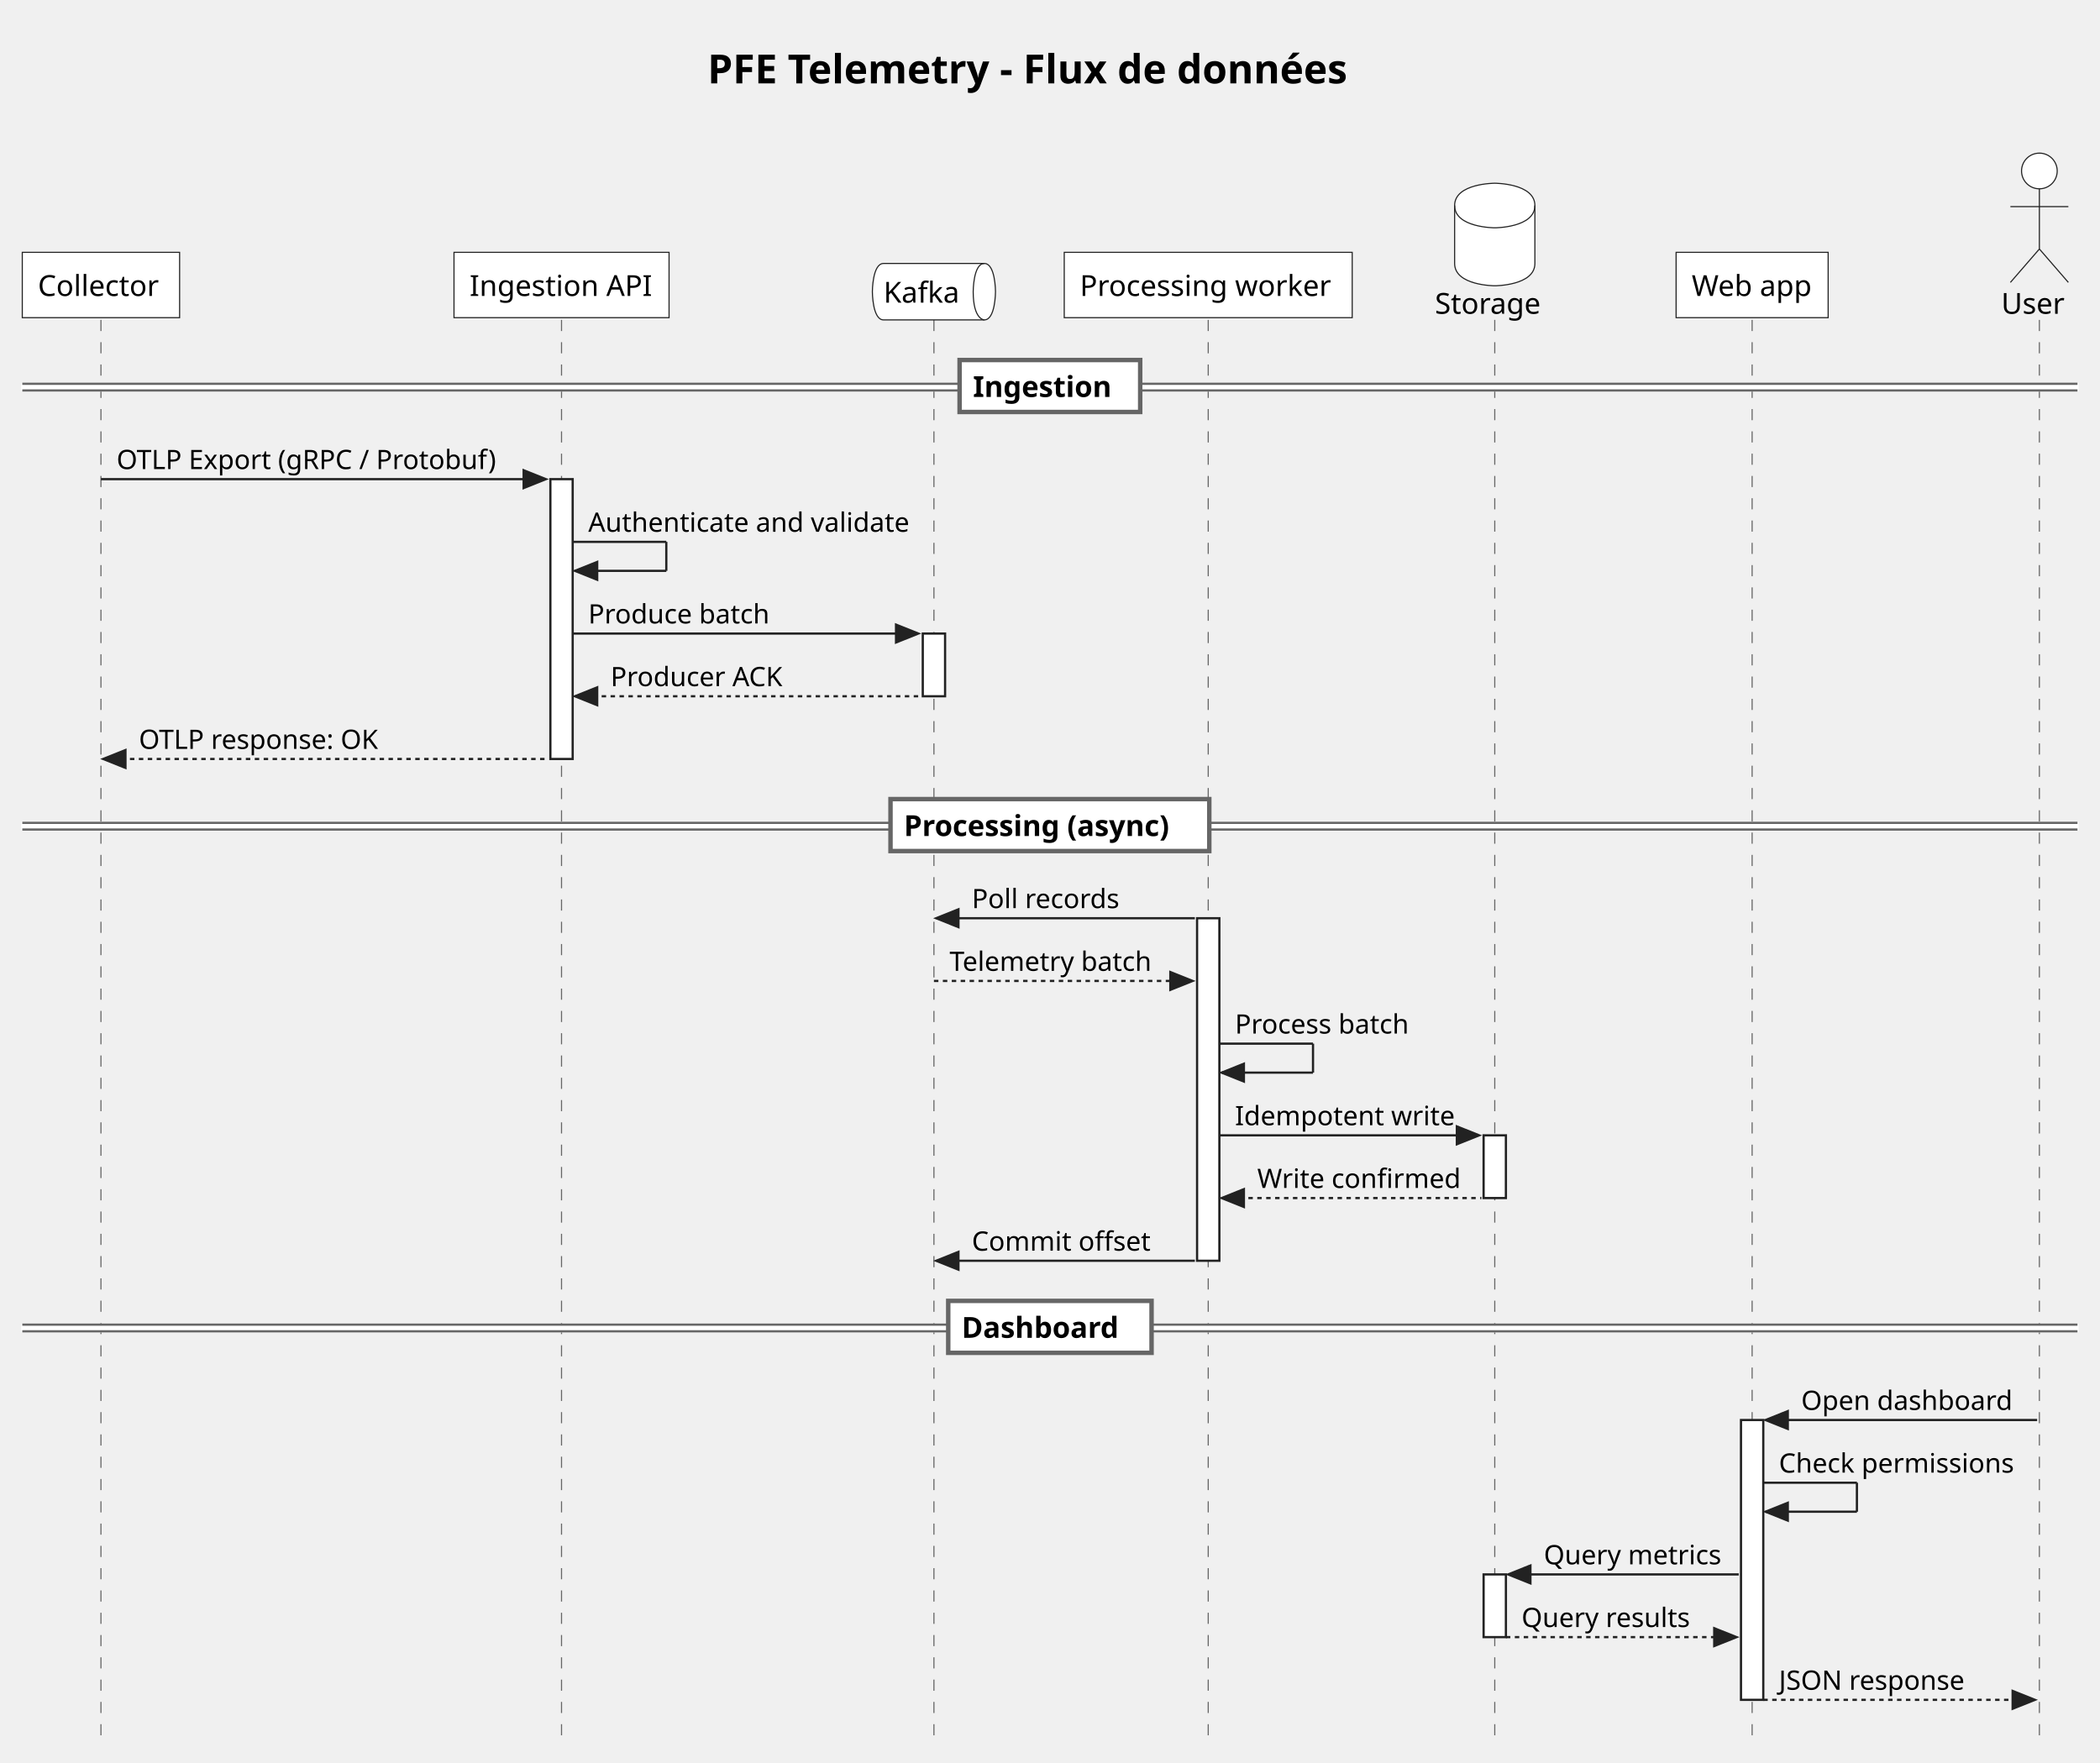
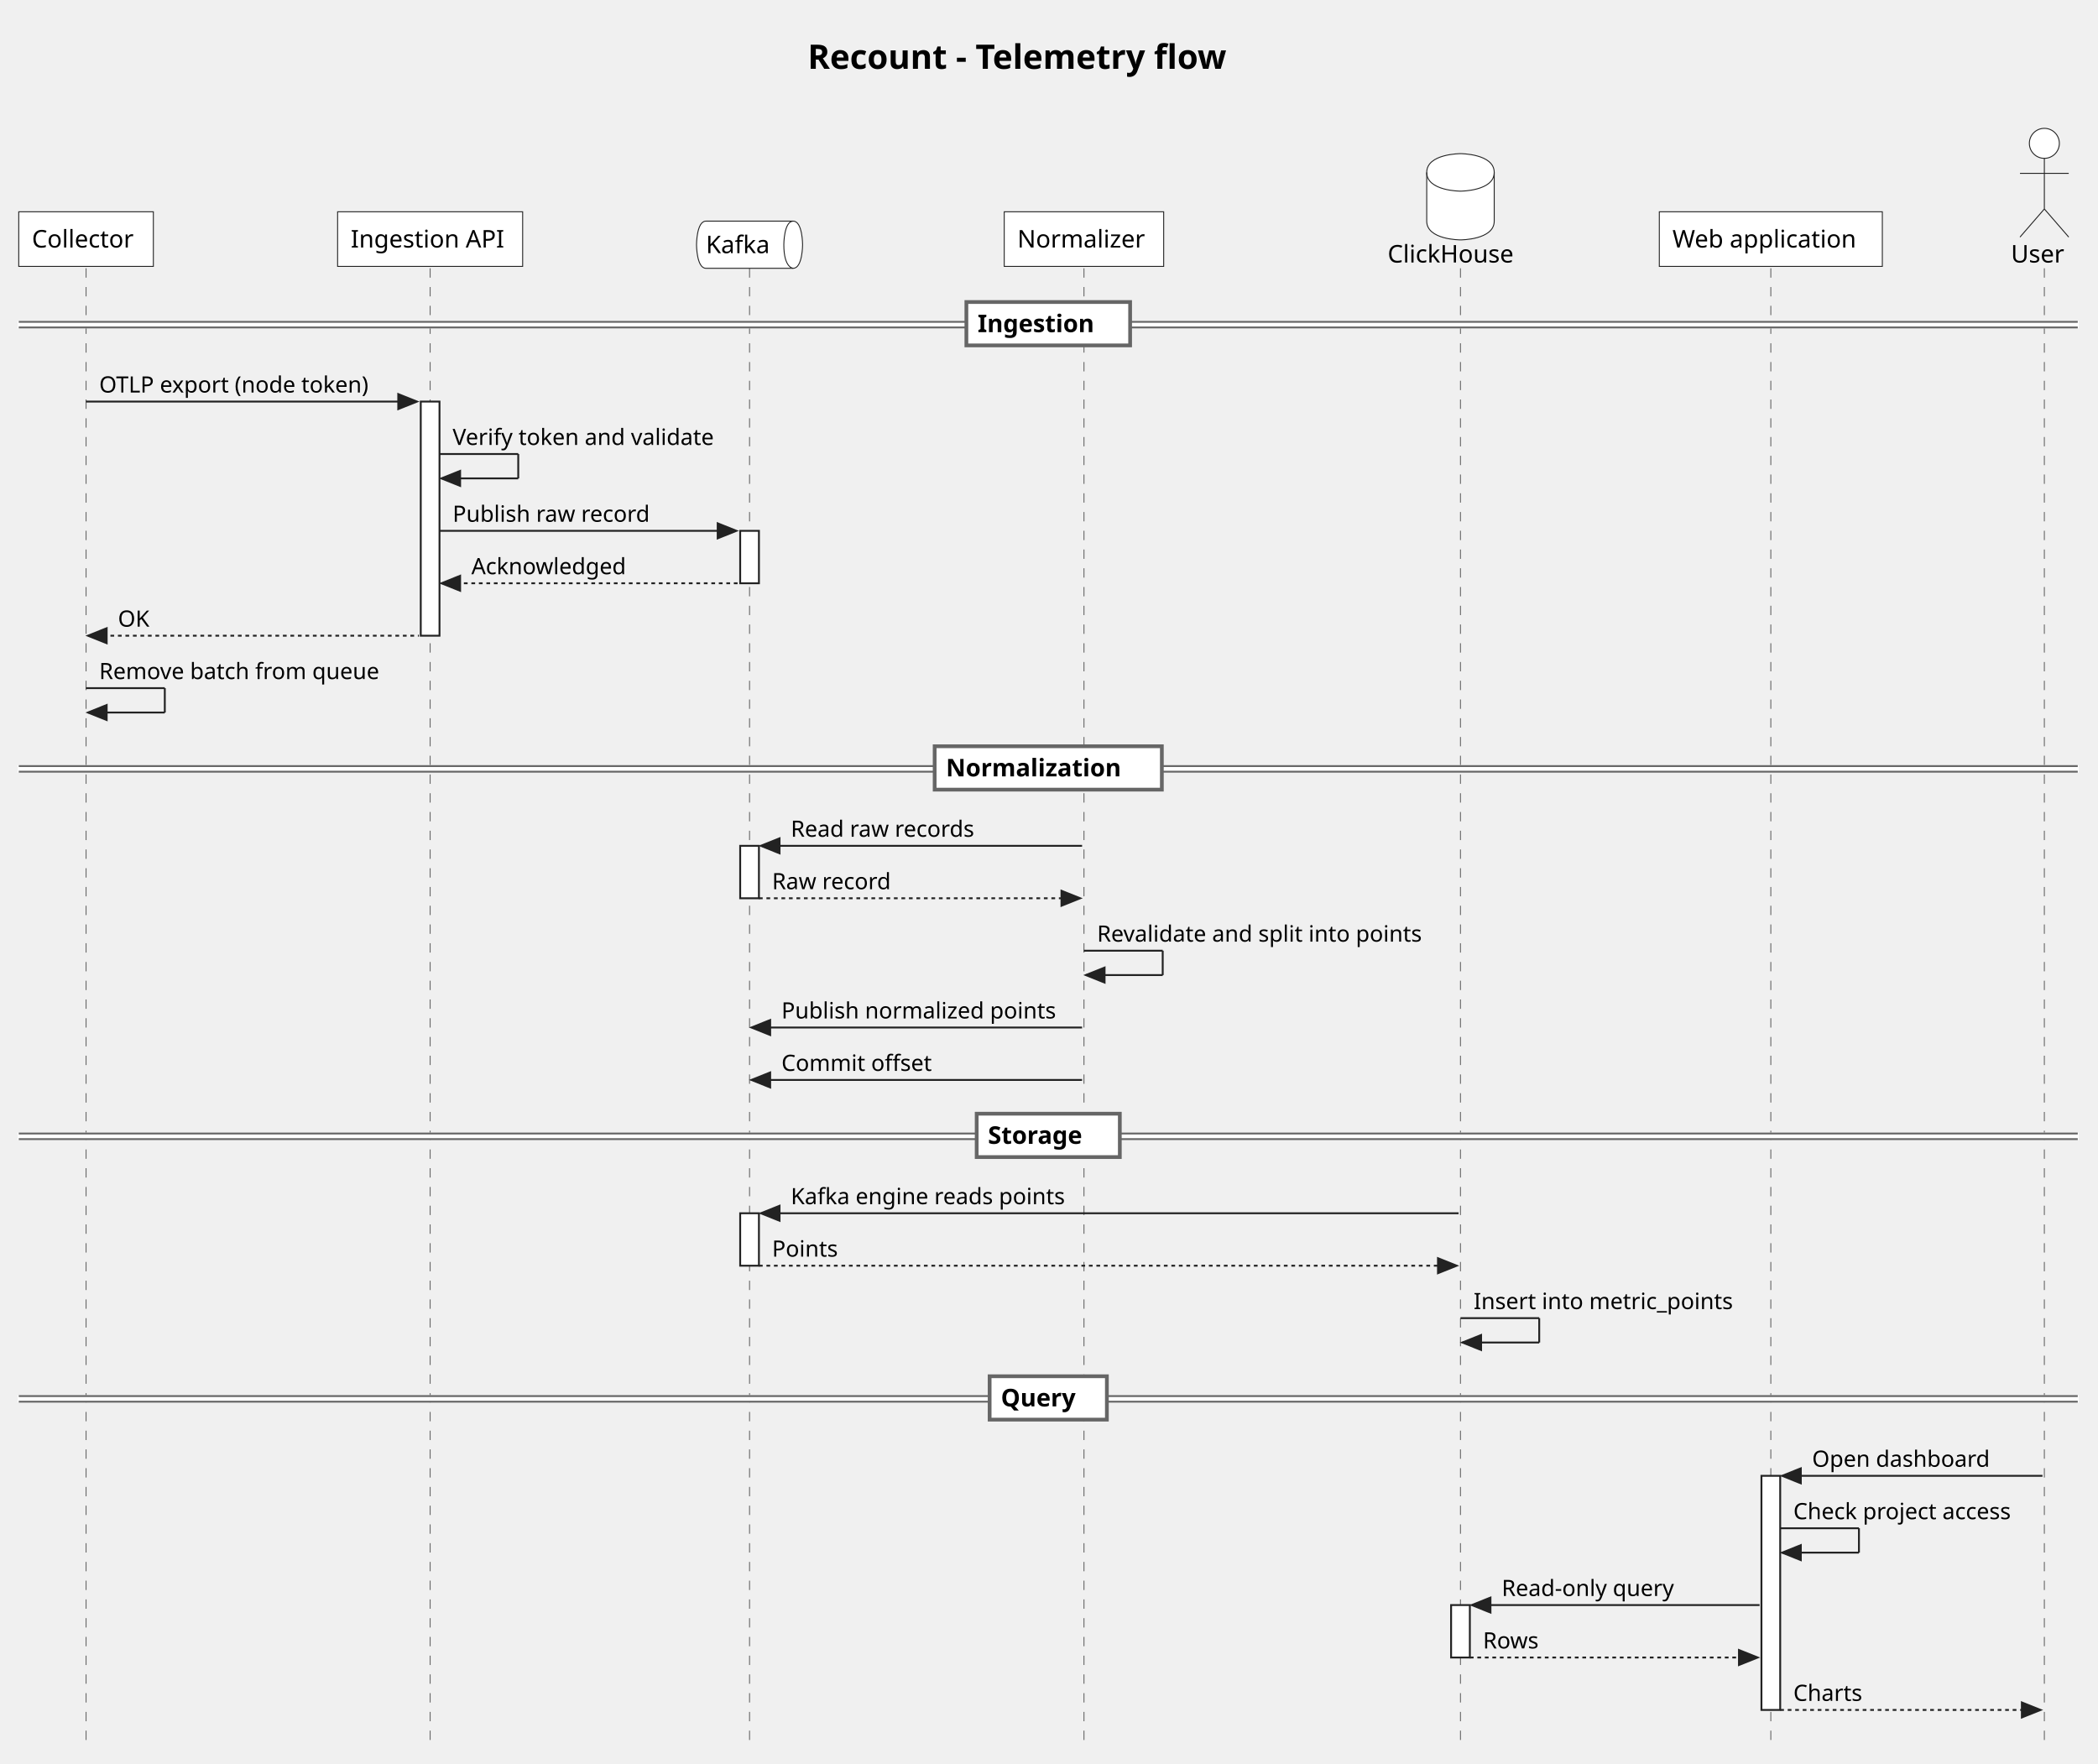
- <svg xmlns="http://www.w3.org/2000/svg" contentStyleType="text/css" data-diagram-type="SEQUENCE" height="1318.333px" preserveAspectRatio="none" style="width:1570px;height:1318px;background:#FFFFFF;" version="1.1" viewBox="0 0 1570 1318" width="1570px" zoomAndPan="magnify">
+ <svg xmlns="http://www.w3.org/2000/svg" version="1.1" data-diagram-type="SEQUENCE" style="width:1865px;height:1568px;background:#FFFFFF;" width="1865px" height="1568.333px" viewBox="0 0 1865 1568" zoomAndPan="magnify" preserveAspectRatio="none" contentStyleType="text/css">
  <defs />
-   <g>
-     <g class="title" data-source-line="4">
-       <text fill="#000000" font-family="sans-serif" font-size="30" font-weight="700" lengthAdjust="spacing" textLength="510.234" x="528.971" y="62.337">PFE Telemetry - Flux de données</text>
+   <g font-family="sans-serif" lengthAdjust="spacing">
+     <g class="title" data-source-line="86">
+       <text x="717.963" y="61.18" fill="#000" font-size="30" textLength="426.079" font-weight="700">Recount - Telemetry flow</text>
    </g>
    <g>
-       <rect fill="#000000" fill-opacity="0" height="1061.761" width="13.333" x="69.637" y="239.183" />
-       <line style="stroke:#666666;stroke-width:0.833;stroke-dasharray:8.333,8.333;" x1="75.47" x2="75.47" y1="239.183" y2="1300.944" />
+       <rect x="70.663" y="238.477" width="13.333" height="1311.563" fill="#000" fill-opacity="0" />
+       <line x1="76.496" y1="238.477" x2="76.496" y2="1550.039" style="stroke:#666;stroke-width:0.833;stroke-dasharray:8.333,8.333;" />
    </g>
    <g>
-       <rect fill="#000000" fill-opacity="0" height="1061.761" width="13.333" x="413.976" y="239.183" />
-       <line style="stroke:#666666;stroke-width:0.833;stroke-dasharray:8.333,8.333;" x1="419.809" x2="419.809" y1="239.183" y2="1300.944" />
+       <rect x="376.525" y="238.477" width="13.333" height="1311.563" fill="#000" fill-opacity="0" />
+       <line x1="382.359" y1="238.477" x2="382.359" y2="1550.039" style="stroke:#666;stroke-width:0.833;stroke-dasharray:8.333,8.333;" />
    </g>
    <g>
-       <rect fill="#FFFFFF" height="209.219" style="stroke:#222222;stroke-width:1.667;" width="16.667" x="411.476" y="358.255" />
+       <rect x="374.025" y="356.979" width="16.667" height="208.125" fill="#FFF" style="stroke:#222;stroke-width:1.667;" />
    </g>
    <g>
-       <rect fill="#000000" fill-opacity="0" height="1061.761" width="13.333" x="692.39" y="239.183" />
-       <line style="stroke:#666666;stroke-width:0.833;stroke-dasharray:8.333,8.333;" x1="698.224" x2="698.224" y1="239.183" y2="1300.944" />
+       <rect x="660.477" y="238.477" width="13.333" height="1311.563" fill="#000" fill-opacity="0" />
+       <line x1="666.311" y1="238.477" x2="666.311" y2="1550.039" style="stroke:#666;stroke-width:0.833;stroke-dasharray:8.333,8.333;" />
    </g>
    <g>
-       <rect fill="#FFFFFF" height="46.888" style="stroke:#222222;stroke-width:1.667;" width="16.667" x="689.89" y="473.698" />
+       <rect x="657.977" y="471.875" width="16.667" height="46.615" fill="#FFF" style="stroke:#222;stroke-width:1.667;" />
    </g>
    <g>
-       <rect fill="#000000" fill-opacity="0" height="1061.761" width="13.333" x="897.462" y="239.183" />
-       <line style="stroke:#666666;stroke-width:0.833;stroke-dasharray:8.333,8.333;" x1="903.295" x2="903.295" y1="239.183" y2="1300.944" />
+       <rect x="657.977" y="751.888" width="16.667" height="46.615" fill="#FFF" style="stroke:#222;stroke-width:1.667;" />
    </g>
    <g>
-       <rect fill="#FFFFFF" height="256.107" style="stroke:#222222;stroke-width:1.667;" width="16.667" x="894.962" y="686.546" />
+       <rect x="657.977" y="1078.516" width="16.667" height="46.615" fill="#FFF" style="stroke:#222;stroke-width:1.667;" />
    </g>
    <g>
-       <rect fill="#000000" fill-opacity="0" height="1061.761" width="13.333" x="1111.674" y="239.183" />
-       <line style="stroke:#666666;stroke-width:0.833;stroke-dasharray:8.333,8.333;" x1="1117.508" x2="1117.508" y1="239.183" y2="1300.944" />
+       <rect x="957.743" y="238.477" width="13.333" height="1311.563" fill="#000" fill-opacity="0" />
+       <line x1="963.576" y1="238.477" x2="963.576" y2="1550.039" style="stroke:#666;stroke-width:0.833;stroke-dasharray:8.333,8.333;" />
    </g>
    <g>
-       <rect fill="#FFFFFF" height="46.888" style="stroke:#222222;stroke-width:1.667;" width="16.667" x="1109.174" y="848.877" />
+       <rect x="1292.443" y="238.477" width="13.333" height="1311.563" fill="#000" fill-opacity="0" />
+       <line x1="1298.277" y1="238.477" x2="1298.277" y2="1550.039" style="stroke:#666;stroke-width:0.833;stroke-dasharray:8.333,8.333;" />
    </g>
    <g>
-       <rect fill="#FFFFFF" height="46.888" style="stroke:#222222;stroke-width:1.667;" width="16.667" x="1109.174" y="1177.168" />
+       <rect x="1289.943" y="1426.81" width="16.667" height="46.615" fill="#FFF" style="stroke:#222;stroke-width:1.667;" />
    </g>
    <g>
-       <rect fill="#000000" fill-opacity="0" height="1061.761" width="13.333" x="1304.093" y="239.183" />
-       <line style="stroke:#666666;stroke-width:0.833;stroke-dasharray:8.333,8.333;" x1="1309.926" x2="1309.926" y1="239.183" y2="1300.944" />
+       <rect x="1568.329" y="238.477" width="13.333" height="1311.563" fill="#000" fill-opacity="0" />
+       <line x1="1574.162" y1="238.477" x2="1574.162" y2="1550.039" style="stroke:#666;stroke-width:0.833;stroke-dasharray:8.333,8.333;" />
    </g>
    <g>
-       <rect fill="#FFFFFF" height="209.219" style="stroke:#222222;stroke-width:1.667;" width="16.667" x="1301.593" y="1061.725" />
+       <rect x="1565.829" y="1311.914" width="16.667" height="208.125" fill="#FFF" style="stroke:#222;stroke-width:1.667;" />
    </g>
    <g>
-       <rect fill="#000000" fill-opacity="0" height="1061.761" width="13.333" x="1518.846" y="239.183" />
-       <line style="stroke:#666666;stroke-width:0.833;stroke-dasharray:8.333,8.333;" x1="1524.679" x2="1524.679" y1="239.183" y2="1300.944" />
+       <rect x="1811.48" y="238.477" width="13.333" height="1311.563" fill="#000" fill-opacity="0" />
+       <line x1="1817.313" y1="238.477" x2="1817.313" y2="1550.039" style="stroke:#666;stroke-width:0.833;stroke-dasharray:8.333,8.333;" />
    </g>
-     <rect fill="#FFFFFF" height="48.851" style="stroke:#222222;stroke-width:0.833;" width="117.607" x="16.667" y="188.665" />
-     <text fill="#000000" font-family="sans-serif" font-size="21.667" lengthAdjust="spacing" textLength="94.273" x="28.333" y="221.279">Collector</text>
-     <rect fill="#FFFFFF" height="48.851" style="stroke:#222222;stroke-width:0.833;" width="160.792" x="339.413" y="188.665" />
-     <text fill="#000000" font-family="sans-serif" font-size="21.667" lengthAdjust="spacing" textLength="137.458" x="351.08" y="221.279">Ingestion API</text>
-     <path d="M660.538,196.999 L735.91,196.999 C744.243,196.999 744.243,218.091 744.243,218.091 C744.243,218.091 744.243,239.183 735.91,239.183 L660.538,239.183 C652.205,239.183 652.205,218.091 652.205,218.091 C652.205,218.091 652.205,196.999 660.538,196.999" fill="#FFFFFF" style="stroke:#222222;stroke-width:0.833;" />
-     <path d="M735.91,196.999 C727.577,196.999 727.577,218.091 727.577,218.091 C727.577,239.183 735.91,239.183 735.91,239.183" fill="none" style="stroke:#222222;stroke-width:0.833;" />
-     <text fill="#000000" font-family="sans-serif" font-size="21.667" lengthAdjust="spacing" textLength="58.705" x="660.538" y="226.279">Kafka</text>
-     <rect fill="#FFFFFF" height="48.851" style="stroke:#222222;stroke-width:0.833;" width="215.286" x="795.652" y="188.665" />
-     <text fill="#000000" font-family="sans-serif" font-size="21.667" lengthAdjust="spacing" textLength="191.953" x="807.319" y="221.279">Processing worker</text>
-     <text fill="#000000" font-family="sans-serif" font-size="21.667" lengthAdjust="spacing" textLength="79.494" x="1072.761" y="234.613">Storage</text>
-     <path d="M1087.508,153.665 C1087.508,136.999 1117.508,136.999 1117.508,136.999 C1117.508,136.999 1147.508,136.999 1147.508,153.665 L1147.508,196.999 C1147.508,213.665 1117.508,213.665 1117.508,213.665 C1117.508,213.665 1087.508,213.665 1087.508,196.999 L1087.508,153.665" fill="#FFFFFF" style="stroke:#222222;stroke-width:0.833;" />
-     <path d="M1087.508,153.665 C1087.508,170.332 1117.508,170.332 1117.508,170.332 C1117.508,170.332 1147.508,170.332 1147.508,153.665" fill="none" style="stroke:#222222;stroke-width:0.833;" />
-     <rect fill="#FFFFFF" height="48.851" style="stroke:#222222;stroke-width:0.833;" width="113.671" x="1253.091" y="188.665" />
-     <text fill="#000000" font-family="sans-serif" font-size="21.667" lengthAdjust="spacing" textLength="90.338" x="1264.757" y="221.279">Web app</text>
-     <text fill="#000000" font-family="sans-serif" font-size="21.667" lengthAdjust="spacing" textLength="46.994" x="1496.182" y="234.613">User</text>
-     <ellipse cx="1524.679" cy="127.832" fill="#FFFFFF" rx="13.333" ry="13.333" style="stroke:#222222;stroke-width:0.833;" />
-     <path d="M1524.679,141.165 L1524.679,186.165 M1503.012,154.499 L1546.346,154.499 M1524.679,186.165 L1503.012,211.165 M1524.679,186.165 L1546.346,211.165" fill="none" style="stroke:#222222;stroke-width:0.833;" />
-     <rect fill="#FFFFFF" height="5" style="stroke:#FFFFFF;stroke-width:1.667;" width="1536.509" x="16.667" y="286.942" />
-     <line style="stroke:#666666;stroke-width:1.667;" x1="16.667" x2="1553.176" y1="286.942" y2="286.942" />
-     <line style="stroke:#666666;stroke-width:1.667;" x1="16.667" x2="1553.176" y1="291.942" y2="291.942" />
-     <rect fill="#FFFFFF" height="38.851" style="stroke:#666666;stroke-width:3.333;" width="135.02" x="717.411" y="269.183" />
-     <text fill="#000000" font-family="sans-serif" font-size="21.667" font-weight="700" lengthAdjust="spacing" textLength="104.546" x="727.411" y="296.797">Ingestion</text>
-     <polygon fill="#222222" points="391.476,351.589,408.142,358.255,391.476,364.922" style="stroke:#222222;stroke-width:1.667;stroke-linejoin:miter;stroke-miterlimit:10;" />
-     <line style="stroke:#222222;stroke-width:1.667;" x1="75.47" x2="401.476" y1="358.255" y2="358.255" />
-     <text fill="#000000" font-family="sans-serif" font-size="20" lengthAdjust="spacing" textLength="296.006" x="87.137" y="350.703">OTLP Export (gRPC / Protobuf)</text>
-     <line style="stroke:#222222;stroke-width:1.667;" x1="428.142" x2="498.142" y1="405.143" y2="405.143" />
-     <line style="stroke:#222222;stroke-width:1.667;" x1="498.142" x2="498.142" y1="405.143" y2="426.81" />
-     <line style="stroke:#222222;stroke-width:1.667;" x1="429.809" x2="498.142" y1="426.81" y2="426.81" />
-     <polygon fill="#222222" points="446.476,420.143,429.809,426.81,446.476,433.477" style="stroke:#222222;stroke-width:1.667;stroke-linejoin:miter;stroke-miterlimit:10;" />
-     <text fill="#000000" font-family="sans-serif" font-size="20" lengthAdjust="spacing" textLength="246.748" x="439.809" y="397.591">Authenticate and validate</text>
-     <polygon fill="#222222" points="669.89,467.031,686.557,473.698,669.89,480.365" style="stroke:#222222;stroke-width:1.667;stroke-linejoin:miter;stroke-miterlimit:10;" />
-     <line style="stroke:#222222;stroke-width:1.667;" x1="428.142" x2="679.89" y1="473.698" y2="473.698" />
-     <text fill="#000000" font-family="sans-serif" font-size="20" lengthAdjust="spacing" textLength="138.008" x="439.809" y="466.146">Produce batch</text>
-     <polygon fill="#222222" points="446.476,513.919,429.809,520.586,446.476,527.253" style="stroke:#222222;stroke-width:1.667;stroke-linejoin:miter;stroke-miterlimit:10;" />
-     <line style="stroke:#222222;stroke-width:1.667;stroke-dasharray:3.333,3.333;" x1="436.476" x2="688.224" y1="520.586" y2="520.586" />
-     <text fill="#000000" font-family="sans-serif" font-size="20" lengthAdjust="spacing" textLength="133.115" x="456.476" y="513.034">Producer ACK</text>
-     <polygon fill="#222222" points="93.803,560.807,77.137,567.474,93.803,574.141" style="stroke:#222222;stroke-width:1.667;stroke-linejoin:miter;stroke-miterlimit:10;" />
-     <line style="stroke:#222222;stroke-width:1.667;stroke-dasharray:3.333,3.333;" x1="83.803" x2="409.809" y1="567.474" y2="567.474" />
-     <text fill="#000000" font-family="sans-serif" font-size="20" lengthAdjust="spacing" textLength="185.625" x="103.803" y="559.922">OTLP response: OK</text>
-     <rect fill="#FFFFFF" height="5" style="stroke:#FFFFFF;stroke-width:1.667;" width="1536.509" x="16.667" y="615.233" />
-     <line style="stroke:#666666;stroke-width:1.667;" x1="16.667" x2="1553.176" y1="615.233" y2="615.233" />
-     <line style="stroke:#666666;stroke-width:1.667;" x1="16.667" x2="1553.176" y1="620.233" y2="620.233" />
-     <rect fill="#FFFFFF" height="38.851" style="stroke:#666666;stroke-width:3.333;" width="238.328" x="665.757" y="597.474" />
-     <text fill="#000000" font-family="sans-serif" font-size="21.667" font-weight="700" lengthAdjust="spacing" textLength="207.854" x="675.757" y="625.088">Processing (async)</text>
-     <polygon fill="#222222" points="716.557,679.88,699.89,686.546,716.557,693.213" style="stroke:#222222;stroke-width:1.667;stroke-linejoin:miter;stroke-miterlimit:10;" />
-     <line style="stroke:#222222;stroke-width:1.667;" x1="706.557" x2="893.295" y1="686.546" y2="686.546" />
-     <text fill="#000000" font-family="sans-serif" font-size="20" lengthAdjust="spacing" textLength="114.053" x="726.557" y="678.994">Poll records</text>
-     <polygon fill="#222222" points="874.962,726.768,891.629,733.434,874.962,740.101" style="stroke:#222222;stroke-width:1.667;stroke-linejoin:miter;stroke-miterlimit:10;" />
-     <line style="stroke:#222222;stroke-width:1.667;stroke-dasharray:3.333,3.333;" x1="698.224" x2="884.962" y1="733.434" y2="733.434" />
-     <text fill="#000000" font-family="sans-serif" font-size="20" lengthAdjust="spacing" textLength="156.738" x="709.89" y="725.882">Telemetry batch</text>
-     <line style="stroke:#222222;stroke-width:1.667;" x1="911.629" x2="981.629" y1="780.322" y2="780.322" />
-     <line style="stroke:#222222;stroke-width:1.667;" x1="981.629" x2="981.629" y1="780.322" y2="801.989" />
-     <line style="stroke:#222222;stroke-width:1.667;" x1="913.295" x2="981.629" y1="801.989" y2="801.989" />
-     <polygon fill="#222222" points="929.962,795.322,913.295,801.989,929.962,808.656" style="stroke:#222222;stroke-width:1.667;stroke-linejoin:miter;stroke-miterlimit:10;" />
-     <text fill="#000000" font-family="sans-serif" font-size="20" lengthAdjust="spacing" textLength="133.398" x="923.295" y="772.77">Process batch</text>
-     <polygon fill="#222222" points="1089.174,842.21,1105.841,848.877,1089.174,855.544" style="stroke:#222222;stroke-width:1.667;stroke-linejoin:miter;stroke-miterlimit:10;" />
-     <line style="stroke:#222222;stroke-width:1.667;" x1="911.629" x2="1099.174" y1="848.877" y2="848.877" />
-     <text fill="#000000" font-family="sans-serif" font-size="20" lengthAdjust="spacing" textLength="165.879" x="923.295" y="841.325">Idempotent write</text>
-     <polygon fill="#222222" points="929.962,889.098,913.295,895.765,929.962,902.432" style="stroke:#222222;stroke-width:1.667;stroke-linejoin:miter;stroke-miterlimit:10;" />
-     <line style="stroke:#222222;stroke-width:1.667;stroke-dasharray:3.333,3.333;" x1="919.962" x2="1107.508" y1="895.765" y2="895.765" />
-     <text fill="#000000" font-family="sans-serif" font-size="20" lengthAdjust="spacing" textLength="154.688" x="939.962" y="888.213">Write confirmed</text>
-     <polygon fill="#222222" points="716.557,935.986,699.89,942.653,716.557,949.32" style="stroke:#222222;stroke-width:1.667;stroke-linejoin:miter;stroke-miterlimit:10;" />
-     <line style="stroke:#222222;stroke-width:1.667;" x1="706.557" x2="893.295" y1="942.653" y2="942.653" />
-     <text fill="#000000" font-family="sans-serif" font-size="20" lengthAdjust="spacing" textLength="138.867" x="726.557" y="935.101">Commit offset</text>
-     <rect fill="#FFFFFF" height="5" style="stroke:#FFFFFF;stroke-width:1.667;" width="1536.509" x="16.667" y="990.412" />
-     <line style="stroke:#666666;stroke-width:1.667;" x1="16.667" x2="1553.176" y1="990.412" y2="990.412" />
-     <line style="stroke:#666666;stroke-width:1.667;" x1="16.667" x2="1553.176" y1="995.412" y2="995.412" />
-     <rect fill="#FFFFFF" height="38.851" style="stroke:#666666;stroke-width:3.333;" width="152.011" x="708.916" y="972.653" />
-     <text fill="#000000" font-family="sans-serif" font-size="21.667" font-weight="700" lengthAdjust="spacing" textLength="121.537" x="718.916" y="1000.267">Dashboard</text>
-     <polygon fill="#222222" points="1336.593,1055.059,1319.926,1061.725,1336.593,1068.392" style="stroke:#222222;stroke-width:1.667;stroke-linejoin:miter;stroke-miterlimit:10;" />
-     <line style="stroke:#222222;stroke-width:1.667;" x1="1326.593" x2="1523.012" y1="1061.725" y2="1061.725" />
-     <text fill="#000000" font-family="sans-serif" font-size="20" lengthAdjust="spacing" textLength="160.938" x="1346.593" y="1054.173">Open dashboard</text>
-     <line style="stroke:#222222;stroke-width:1.667;" x1="1318.26" x2="1388.26" y1="1108.613" y2="1108.613" />
-     <line style="stroke:#222222;stroke-width:1.667;" x1="1388.26" x2="1388.26" y1="1108.613" y2="1130.28" />
-     <line style="stroke:#222222;stroke-width:1.667;" x1="1319.926" x2="1388.26" y1="1130.28" y2="1130.28" />
-     <polygon fill="#222222" points="1336.593,1123.613,1319.926,1130.28,1336.593,1136.947" style="stroke:#222222;stroke-width:1.667;stroke-linejoin:miter;stroke-miterlimit:10;" />
-     <text fill="#000000" font-family="sans-serif" font-size="20" lengthAdjust="spacing" textLength="183.086" x="1329.926" y="1101.061">Check permissions</text>
-     <polygon fill="#222222" points="1144.174,1170.501,1127.508,1177.168,1144.174,1183.835" style="stroke:#222222;stroke-width:1.667;stroke-linejoin:miter;stroke-miterlimit:10;" />
-     <line style="stroke:#222222;stroke-width:1.667;" x1="1134.174" x2="1299.926" y1="1177.168" y2="1177.168" />
-     <text fill="#000000" font-family="sans-serif" font-size="20" lengthAdjust="spacing" textLength="135.752" x="1154.174" y="1169.616">Query metrics</text>
-     <polygon fill="#222222" points="1281.593,1217.389,1298.26,1224.056,1281.593,1230.723" style="stroke:#222222;stroke-width:1.667;stroke-linejoin:miter;stroke-miterlimit:10;" />
-     <line style="stroke:#222222;stroke-width:1.667;stroke-dasharray:3.333,3.333;" x1="1125.841" x2="1291.593" y1="1224.056" y2="1224.056" />
-     <text fill="#000000" font-family="sans-serif" font-size="20" lengthAdjust="spacing" textLength="129.443" x="1137.508" y="1216.504">Query results</text>
-     <polygon fill="#222222" points="1504.679,1264.277,1521.346,1270.944,1504.679,1277.611" style="stroke:#222222;stroke-width:1.667;stroke-linejoin:miter;stroke-miterlimit:10;" />
-     <line style="stroke:#222222;stroke-width:1.667;stroke-dasharray:3.333,3.333;" x1="1318.26" x2="1514.679" y1="1270.944" y2="1270.944" />
-     <text fill="#000000" font-family="sans-serif" font-size="20" lengthAdjust="spacing" textLength="141.777" x="1329.926" y="1263.392">JSON response</text>
+     <rect x="16.667" y="188.255" width="119.659" height="48.555" fill="#FFF" style="stroke:#222;stroke-width:0.833;" />
+     <text x="28.333" y="220.033" fill="#000" font-size="21.667" textLength="96.326">Collector</text>
+     <rect x="300.111" y="188.255" width="164.495" height="48.555" fill="#FFF" style="stroke:#222;stroke-width:0.833;" />
+     <text x="311.778" y="220.033" fill="#000" font-size="21.667" textLength="141.161">Ingestion API</text>
+     <path d="M627.509,196.589 L705.113,196.589 C713.446,196.589 713.446,217.533 713.446,217.533 C713.446,217.533 713.446,238.477 705.113,238.477 L627.509,238.477 C619.175,238.477 619.175,217.533 619.175,217.533 C619.175,217.533 619.175,196.589 627.509,196.589" style="stroke:#222;stroke-width:0.833;" fill="#FFF" />
+     <path d="M705.113,196.589 C696.779,196.589 696.779,217.533 696.779,217.533 C696.779,238.477 705.113,238.477 705.113,238.477" style="stroke:#222;stroke-width:0.833;" fill="none" />
+     <text x="627.509" y="225.033" fill="#000" font-size="21.667" textLength="60.938">Kafka</text>
+     <rect x="892.707" y="188.255" width="141.738" height="48.555" fill="#FFF" style="stroke:#222;stroke-width:0.833;" />
+     <text x="904.374" y="220.033" fill="#000" font-size="21.667" textLength="118.405">Normalizer</text>
+     <text x="1233.514" y="233.367" fill="#000" font-size="21.667" textLength="119.526">ClickHouse</text>
+     <path d="M1268.277,153.255 C1268.277,136.589 1298.277,136.589 1298.277,136.589 C1298.277,136.589 1328.277,136.589 1328.277,153.255 L1328.277,196.589 C1328.277,213.255 1298.277,213.255 1298.277,213.255 C1298.277,213.255 1268.277,213.255 1268.277,196.589 L1268.277,153.255" style="stroke:#222;stroke-width:0.833;" fill="#FFF" />
+     <path d="M1268.277,153.255 C1268.277,169.922 1298.277,169.922 1298.277,169.922 C1298.277,169.922 1328.277,169.922 1328.277,153.255" style="stroke:#222;stroke-width:0.833;" fill="none" />
+     <rect x="1475.041" y="188.255" width="198.243" height="48.555" fill="#FFF" style="stroke:#222;stroke-width:0.833;" />
+     <text x="1486.707" y="220.033" fill="#000" font-size="21.667" textLength="174.91">Web application</text>
+     <text x="1787.621" y="233.367" fill="#000" font-size="21.667" textLength="49.385">User</text>
+     <ellipse cx="1817.313" cy="127.422" rx="13.333" ry="13.333" fill="#FFF" style="stroke:#222;stroke-width:0.833;" />
+     <path d="M1817.313,140.755 L1817.313,185.755 M1795.647,154.089 L1838.98,154.089 M1817.313,185.755 L1795.647,210.755 M1817.313,185.755 L1838.98,210.755" style="stroke:#222;stroke-width:0.833;" fill="none" />
+     <rect x="16.667" y="286.087" width="1830.339" height="5" fill="#FFF" style="stroke:#FFF;stroke-width:1.667;" />
+     <line x1="16.667" y1="286.087" x2="1847.006" y2="286.087" style="stroke:#666;stroke-width:1.667;" />
+     <line x1="16.667" y1="291.087" x2="1847.006" y2="291.087" style="stroke:#666;stroke-width:1.667;" />
+     <rect x="859.057" y="268.477" width="145.557" height="38.555" fill="#FFF" style="stroke:#666;stroke-width:3.333;" />
+     <text x="869.057" y="295.255" fill="#000" font-size="21.667" textLength="114.681" font-weight="700">Ingestion</text>
+     <polygon points="354.025,350.313,370.692,356.979,354.025,363.646" fill="#222" style="stroke:#222;stroke-width:1.667;stroke-linejoin:miter;stroke-miterlimit:10;" />
+     <line x1="76.496" y1="356.979" x2="364.025" y2="356.979" style="stroke:#222;stroke-width:1.667;" />
+     <text x="88.163" y="348.929" fill="#000" font-size="20" textLength="257.529">OTLP export (node token)</text>
+     <line x1="390.692" y1="403.594" x2="460.692" y2="403.594" style="stroke:#222;stroke-width:1.667;" />
+     <line x1="460.692" y1="403.594" x2="460.692" y2="425.26" style="stroke:#222;stroke-width:1.667;" />
+     <line x1="392.359" y1="425.26" x2="460.692" y2="425.26" style="stroke:#222;stroke-width:1.667;" />
+     <polygon points="409.025,418.594,392.359,425.26,409.025,431.927" fill="#222" style="stroke:#222;stroke-width:1.667;stroke-linejoin:miter;stroke-miterlimit:10;" />
+     <text x="402.359" y="395.544" fill="#000" font-size="20" textLength="252.285">Verify token and validate</text>
+     <polygon points="637.977,465.208,654.644,471.875,637.977,478.542" fill="#222" style="stroke:#222;stroke-width:1.667;stroke-linejoin:miter;stroke-miterlimit:10;" />
+     <line x1="390.692" y1="471.875" x2="647.977" y2="471.875" style="stroke:#222;stroke-width:1.667;" />
+     <text x="402.359" y="463.825" fill="#000" font-size="20" textLength="185.869">Publish raw record</text>
+     <polygon points="409.025,511.823,392.359,518.49,409.025,525.156" fill="#222" style="stroke:#222;stroke-width:1.667;stroke-linejoin:miter;stroke-miterlimit:10;" />
+     <line x1="399.025" y1="518.49" x2="656.311" y2="518.49" style="stroke:#222;stroke-width:1.667;stroke-dasharray:3.333,3.333;" />
+     <text x="419.025" y="510.439" fill="#000" font-size="20" textLength="145.781">Acknowledged</text>
+     <polygon points="94.83,558.438,78.163,565.104,94.83,571.771" fill="#222" style="stroke:#222;stroke-width:1.667;stroke-linejoin:miter;stroke-miterlimit:10;" />
+     <line x1="84.83" y1="565.104" x2="372.359" y2="565.104" style="stroke:#222;stroke-width:1.667;stroke-dasharray:3.333,3.333;" />
+     <text x="104.83" y="557.054" fill="#000" font-size="20" textLength="28.857">OK</text>
+     <line x1="76.496" y1="611.719" x2="146.496" y2="611.719" style="stroke:#222;stroke-width:1.667;" />
+     <line x1="146.496" y1="611.719" x2="146.496" y2="633.385" style="stroke:#222;stroke-width:1.667;" />
+     <line x1="78.163" y1="633.385" x2="146.496" y2="633.385" style="stroke:#222;stroke-width:1.667;" />
+     <polygon points="94.83,626.719,78.163,633.385,94.83,640.052" fill="#222" style="stroke:#222;stroke-width:1.667;stroke-linejoin:miter;stroke-miterlimit:10;" />
+     <text x="88.163" y="603.669" fill="#000" font-size="20" textLength="267.236">Remove batch from queue</text>
+     <rect x="16.667" y="680.996" width="1830.339" height="5" fill="#FFF" style="stroke:#FFF;stroke-width:1.667;" />
+     <line x1="16.667" y1="680.996" x2="1847.006" y2="680.996" style="stroke:#666;stroke-width:1.667;" />
+     <line x1="16.667" y1="685.996" x2="1847.006" y2="685.996" style="stroke:#666;stroke-width:1.667;" />
+     <rect x="830.858" y="663.385" width="201.956" height="38.555" fill="#FFF" style="stroke:#666;stroke-width:3.333;" />
+     <text x="840.858" y="690.164" fill="#000" font-size="21.667" textLength="171.08" font-weight="700">Normalization</text>
+     <polygon points="692.977,745.221,676.311,751.888,692.977,758.555" fill="#222" style="stroke:#222;stroke-width:1.667;stroke-linejoin:miter;stroke-miterlimit:10;" />
+     <line x1="682.977" y1="751.888" x2="961.91" y2="751.888" style="stroke:#222;stroke-width:1.667;" />
+     <text x="702.977" y="743.838" fill="#000" font-size="20" textLength="175.801">Read raw records</text>
+     <polygon points="943.576,791.836,960.243,798.503,943.576,805.169" fill="#222" style="stroke:#222;stroke-width:1.667;stroke-linejoin:miter;stroke-miterlimit:10;" />
+     <line x1="674.644" y1="798.503" x2="953.576" y2="798.503" style="stroke:#222;stroke-width:1.667;stroke-dasharray:3.333,3.333;" />
+     <text x="686.311" y="790.452" fill="#000" font-size="20" textLength="113.545">Raw record</text>
+     <line x1="963.576" y1="845.117" x2="1033.576" y2="845.117" style="stroke:#222;stroke-width:1.667;" />
+     <line x1="1033.576" y1="845.117" x2="1033.576" y2="866.784" style="stroke:#222;stroke-width:1.667;" />
+     <line x1="965.243" y1="866.784" x2="1033.576" y2="866.784" style="stroke:#222;stroke-width:1.667;" />
+     <polygon points="981.91,860.117,965.243,866.784,981.91,873.451" fill="#222" style="stroke:#222;stroke-width:1.667;stroke-linejoin:miter;stroke-miterlimit:10;" />
+     <text x="975.243" y="837.067" fill="#000" font-size="20" textLength="311.367">Revalidate and split into points</text>
+     <polygon points="684.644,906.732,667.977,913.398,684.644,920.065" fill="#222" style="stroke:#222;stroke-width:1.667;stroke-linejoin:miter;stroke-miterlimit:10;" />
+     <line x1="674.644" y1="913.398" x2="961.91" y2="913.398" style="stroke:#222;stroke-width:1.667;" />
+     <text x="694.644" y="905.348" fill="#000" font-size="20" textLength="257.266">Publish normalized points</text>
+     <polygon points="684.644,953.346,667.977,960.013,684.644,966.68" fill="#222" style="stroke:#222;stroke-width:1.667;stroke-linejoin:miter;stroke-miterlimit:10;" />
+     <line x1="674.644" y1="960.013" x2="961.91" y2="960.013" style="stroke:#222;stroke-width:1.667;" />
+     <text x="694.644" y="951.963" fill="#000" font-size="20" textLength="141.807">Commit offset</text>
+     <rect x="16.667" y="1007.624" width="1830.339" height="5" fill="#FFF" style="stroke:#FFF;stroke-width:1.667;" />
+     <line x1="16.667" y1="1007.624" x2="1847.006" y2="1007.624" style="stroke:#666;stroke-width:1.667;" />
+     <line x1="16.667" y1="1012.624" x2="1847.006" y2="1012.624" style="stroke:#666;stroke-width:1.667;" />
+     <rect x="868.219" y="990.013" width="127.234" height="38.555" fill="#FFF" style="stroke:#666;stroke-width:3.333;" />
+     <text x="878.219" y="1016.791" fill="#000" font-size="21.667" textLength="96.357" font-weight="700">Storage</text>
+     <polygon points="692.977,1071.849,676.311,1078.516,692.977,1085.182" fill="#222" style="stroke:#222;stroke-width:1.667;stroke-linejoin:miter;stroke-miterlimit:10;" />
+     <line x1="682.977" y1="1078.516" x2="1296.61" y2="1078.516" style="stroke:#222;stroke-width:1.667;" />
+     <text x="702.977" y="1070.465" fill="#000" font-size="20" textLength="260.859">Kafka engine reads points</text>
+     <polygon points="1278.277,1118.464,1294.943,1125.13,1278.277,1131.797" fill="#222" style="stroke:#222;stroke-width:1.667;stroke-linejoin:miter;stroke-miterlimit:10;" />
+     <line x1="674.644" y1="1125.13" x2="1288.277" y2="1125.13" style="stroke:#222;stroke-width:1.667;stroke-dasharray:3.333,3.333;" />
+     <text x="686.311" y="1117.08" fill="#000" font-size="20" textLength="60.791">Points</text>
+     <line x1="1298.277" y1="1171.745" x2="1368.277" y2="1171.745" style="stroke:#222;stroke-width:1.667;" />
+     <line x1="1368.277" y1="1171.745" x2="1368.277" y2="1193.411" style="stroke:#222;stroke-width:1.667;" />
+     <line x1="1299.943" y1="1193.411" x2="1368.277" y2="1193.411" style="stroke:#222;stroke-width:1.667;" />
+     <polygon points="1316.61,1186.745,1299.943,1193.411,1316.61,1200.078" fill="#222" style="stroke:#222;stroke-width:1.667;stroke-linejoin:miter;stroke-miterlimit:10;" />
+     <text x="1309.943" y="1163.695" fill="#000" font-size="20" textLength="244.219">Insert into metric_points</text>
+     <rect x="16.667" y="1241.022" width="1830.339" height="5" fill="#FFF" style="stroke:#FFF;stroke-width:1.667;" />
+     <line x1="16.667" y1="1241.022" x2="1847.006" y2="1241.022" style="stroke:#666;stroke-width:1.667;" />
+     <line x1="16.667" y1="1246.022" x2="1847.006" y2="1246.022" style="stroke:#666;stroke-width:1.667;" />
+     <rect x="879.724" y="1223.411" width="104.224" height="38.555" fill="#FFF" style="stroke:#666;stroke-width:3.333;" />
+     <text x="889.724" y="1250.19" fill="#000" font-size="21.667" textLength="73.347" font-weight="700">Query</text>
+     <polygon points="1600.829,1305.247,1584.162,1311.914,1600.829,1318.581" fill="#222" style="stroke:#222;stroke-width:1.667;stroke-linejoin:miter;stroke-miterlimit:10;" />
+     <line x1="1590.829" y1="1311.914" x2="1815.647" y2="1311.914" style="stroke:#222;stroke-width:1.667;" />
+     <text x="1610.829" y="1303.864" fill="#000" font-size="20" textLength="165.928">Open dashboard</text>
+     <line x1="1582.496" y1="1358.529" x2="1652.496" y2="1358.529" style="stroke:#222;stroke-width:1.667;" />
+     <line x1="1652.496" y1="1358.529" x2="1652.496" y2="1380.195" style="stroke:#222;stroke-width:1.667;" />
+     <line x1="1584.162" y1="1380.195" x2="1652.496" y2="1380.195" style="stroke:#222;stroke-width:1.667;" />
+     <polygon points="1600.829,1373.529,1584.162,1380.195,1600.829,1386.862" fill="#222" style="stroke:#222;stroke-width:1.667;stroke-linejoin:miter;stroke-miterlimit:10;" />
+     <text x="1594.162" y="1350.479" fill="#000" font-size="20" textLength="211.484">Check project access</text>
+     <polygon points="1324.943,1420.143,1308.277,1426.81,1324.943,1433.477" fill="#222" style="stroke:#222;stroke-width:1.667;stroke-linejoin:miter;stroke-miterlimit:10;" />
+     <line x1="1314.943" y1="1426.81" x2="1564.162" y2="1426.81" style="stroke:#222;stroke-width:1.667;" />
+     <text x="1334.943" y="1418.76" fill="#000" font-size="20" textLength="164.766">Read-only query</text>
+     <polygon points="1545.829,1466.758,1562.496,1473.424,1545.829,1480.091" fill="#222" style="stroke:#222;stroke-width:1.667;stroke-linejoin:miter;stroke-miterlimit:10;" />
+     <line x1="1306.61" y1="1473.424" x2="1555.829" y2="1473.424" style="stroke:#222;stroke-width:1.667;stroke-dasharray:3.333,3.333;" />
+     <text x="1318.277" y="1465.374" fill="#000" font-size="20" textLength="52.91">Rows</text>
+     <polygon points="1797.313,1513.372,1813.98,1520.039,1797.313,1526.706" fill="#222" style="stroke:#222;stroke-width:1.667;stroke-linejoin:miter;stroke-miterlimit:10;" />
+     <line x1="1582.496" y1="1520.039" x2="1807.313" y2="1520.039" style="stroke:#222;stroke-width:1.667;stroke-dasharray:3.333,3.333;" />
+     <text x="1594.162" y="1511.989" fill="#000" font-size="20" textLength="65.381">Charts</text>
  </g>
</svg>
